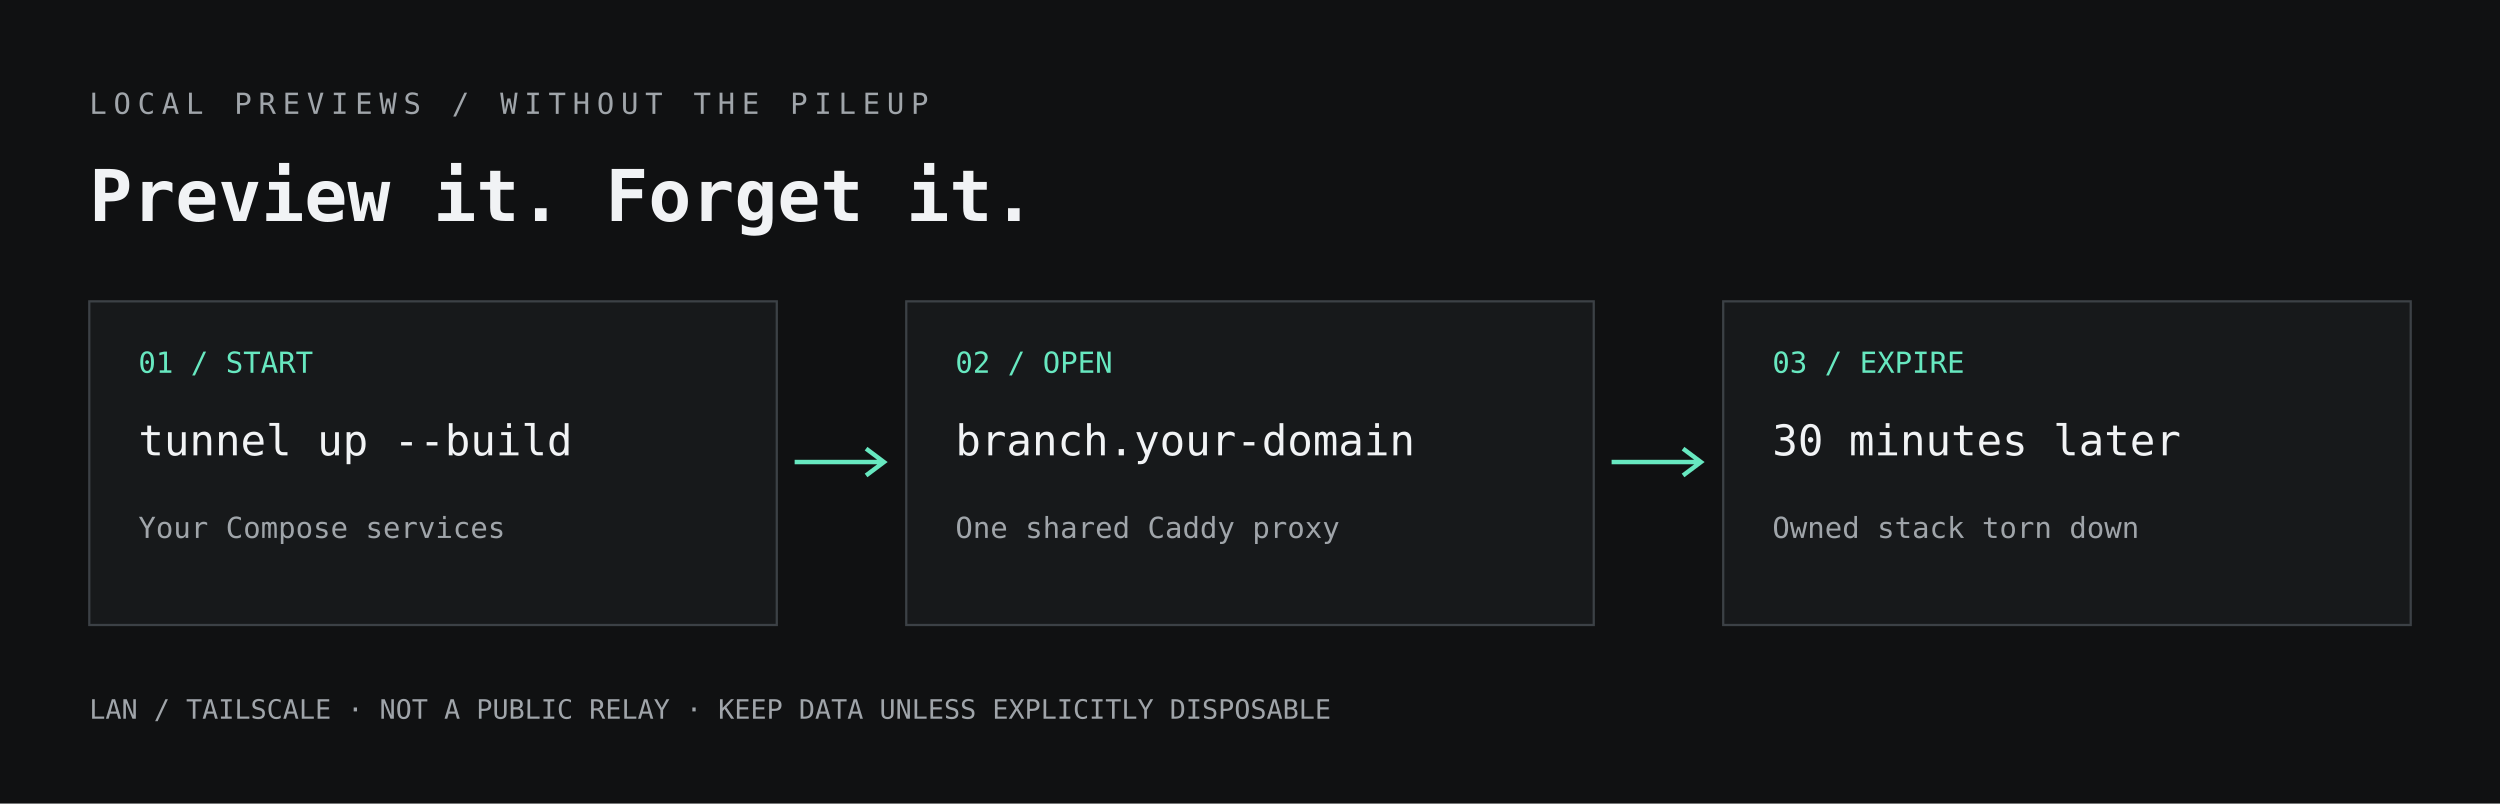
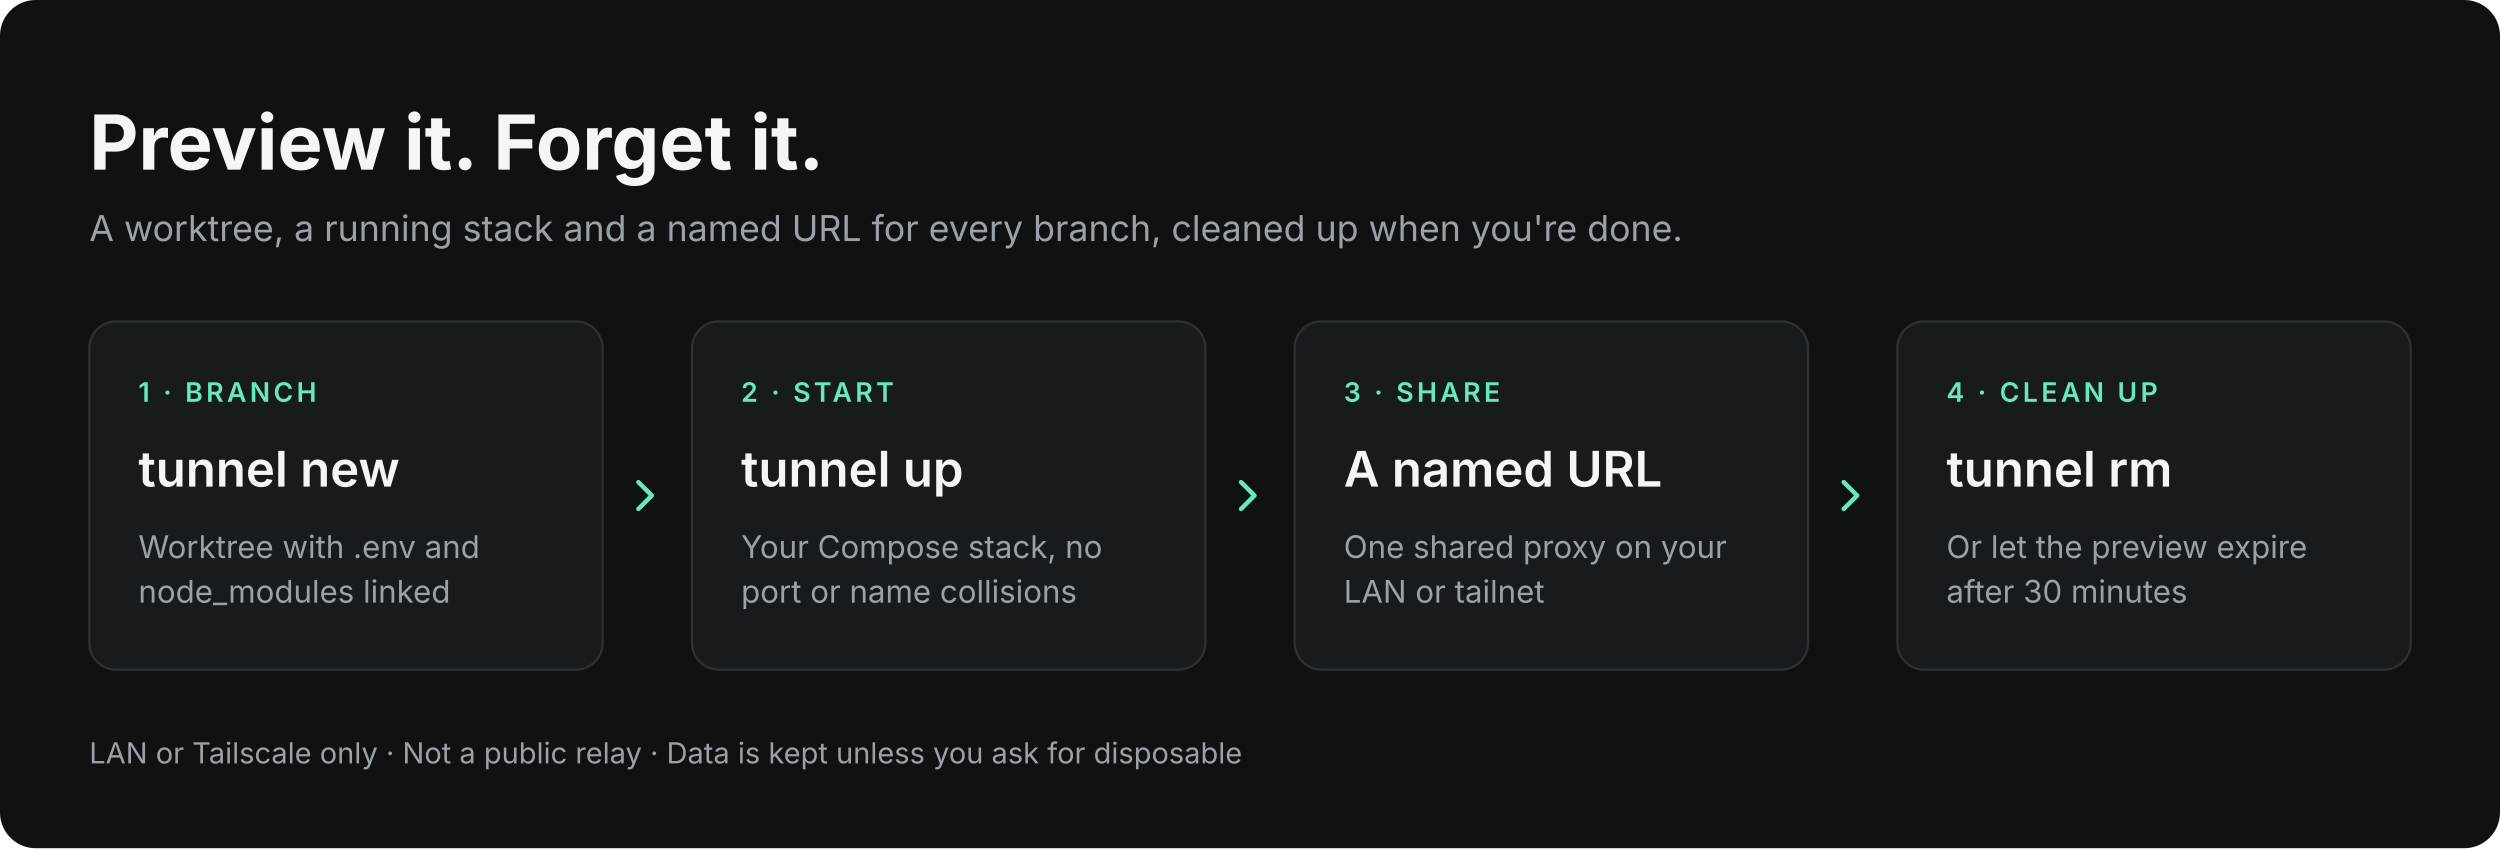
- <svg xmlns="http://www.w3.org/2000/svg" width="1120" height="360" viewBox="0 0 1120 360" role="img" aria-labelledby="title desc">
-   <rect width="1120" height="360" fill="#101112" />
-   <g font-family="ui-monospace, SFMono-Regular, Menlo, Consolas, monospace">
-     <text x="40" y="51" fill="#a0a5aa" font-size="13" letter-spacing="3">LOCAL PREVIEWS / WITHOUT THE PILEUP</text>
-     <text x="40" y="99" fill="#f1f3f5" font-size="32" font-weight="bold">Preview it. Forget it.</text>
-     <g fill="#17191b" stroke="#3c4146">
-       <rect x="40" y="135" width="308" height="145" />
-       <rect x="406" y="135" width="308" height="145" />
-       <rect x="772" y="135" width="308" height="145" />
+ <svg xmlns="http://www.w3.org/2000/svg" width="1120" height="380" viewBox="0 0 1120 380" role="img" aria-labelledby="title desc">
+   <rect width="1120" height="380" rx="16" fill="#0f1113" />
+   <g font-family="Inter, -apple-system, BlinkMacSystemFont, 'Segoe UI', 'Helvetica Neue', Helvetica, Arial, sans-serif">
+     <text x="40" y="76" fill="#f4f5f6" font-size="34" font-weight="700">Preview it. Forget it.</text>
+     <text x="40" y="108" fill="#9aa1a8" font-size="16">A worktree, a running stack and a named URL for every branch, cleaned up when you're done.</text>
+     <g fill="#181b1e" stroke="#2c3135">
+       <rect x="40" y="144" width="230" height="156" rx="12" />
+       <rect x="310" y="144" width="230" height="156" rx="12" />
+       <rect x="580" y="144" width="230" height="156" rx="12" />
+       <rect x="850" y="144" width="230" height="156" rx="12" />
    </g>
-     <g fill="#67e8c0" font-size="13">
-       <text x="62" y="167">01 / START</text>
-       <text x="428" y="167">02 / OPEN</text>
-       <text x="794" y="167">03 / EXPIRE</text>
+     <g fill="#67e8c0" font-size="12" font-weight="600" letter-spacing="1.5">
+       <text x="62" y="180">1 · BRANCH</text>
+       <text x="332" y="180">2 · START</text>
+       <text x="602" y="180">3 · SHARE</text>
+       <text x="872" y="180">4 · CLEAN UP</text>
    </g>
-     <g fill="#f1f3f5" font-size="19">
-       <text x="62" y="204">tunnel up --build</text>
-       <text x="428" y="204">branch.your-domain</text>
-       <text x="794" y="204">30 minutes later</text>
+     <g fill="#f4f5f6" font-size="22" font-weight="600">
+       <text x="62" y="218">tunnel new</text>
+       <text x="332" y="218">tunnel up</text>
+       <text x="602" y="218">A named URL</text>
+       <text x="872" y="218">tunnel rm</text>
    </g>
-     <g fill="#a0a5aa" font-size="13">
-       <text x="62" y="241">Your Compose services</text>
-       <text x="428" y="241">One shared Caddy proxy</text>
-       <text x="794" y="241">Owned stack torn down</text>
+     <g fill="#9aa1a8" font-size="14">
+       <text x="62" y="250">Worktree with .env and</text>
+       <text x="62" y="270">node_modules linked</text>
+       <text x="332" y="250">Your Compose stack, no</text>
+       <text x="332" y="270">port or name collisions</text>
+       <text x="602" y="250">One shared proxy on your</text>
+       <text x="602" y="270">LAN or tailnet</text>
+       <text x="872" y="250">Or let the preview expire</text>
+       <text x="872" y="270">after 30 minutes</text>
    </g>
-     <g fill="none" stroke="#67e8c0" stroke-width="2">
-       <path d="M356 207h40m-8-6 8 6-8 6" />
-       <path d="M722 207h40m-8-6 8 6-8 6" />
+     <g fill="none" stroke="#67e8c0" stroke-width="2" stroke-linecap="round" stroke-linejoin="round">
+       <path d="M286 216l6 6-6 6" />
+       <path d="M556 216l6 6-6 6" />
+       <path d="M826 216l6 6-6 6" />
    </g>
-     <text x="40" y="322" fill="#a0a5aa" font-size="12">LAN / TAILSCALE · NOT A PUBLIC RELAY · KEEP DATA UNLESS EXPLICITLY DISPOSABLE</text>
+     <text x="40" y="342" fill="#9aa1a8" font-size="13">LAN or Tailscale only · Not a public relay · Data is kept unless you ask for disposable</text>
  </g>
</svg>
